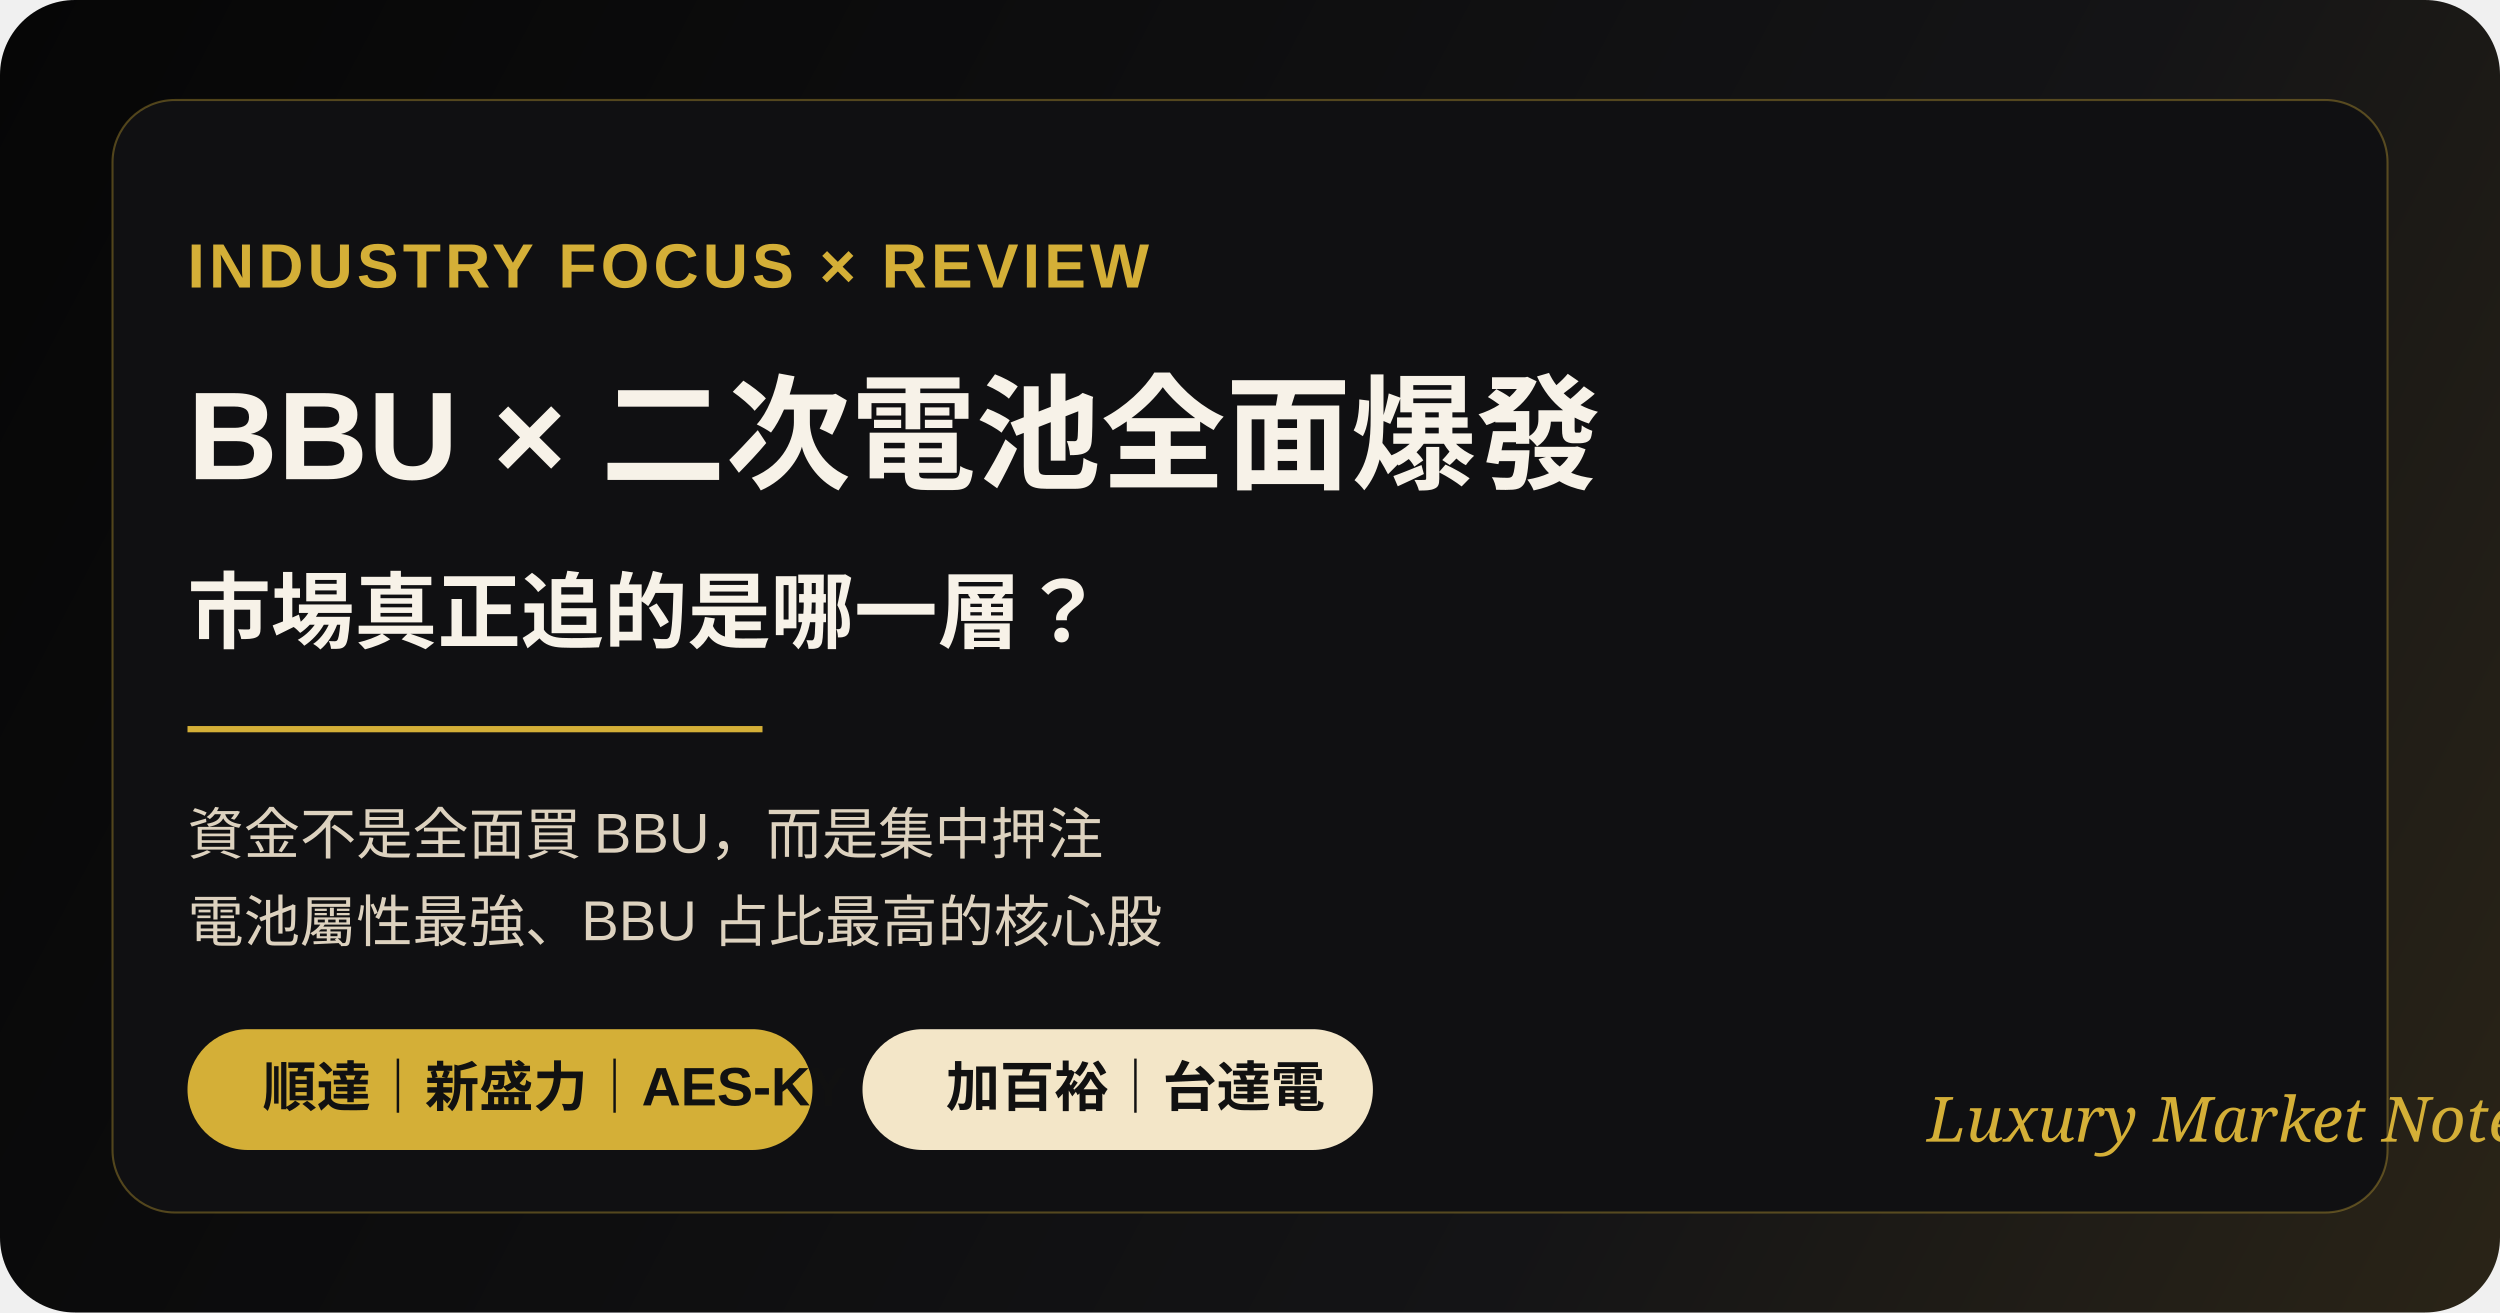
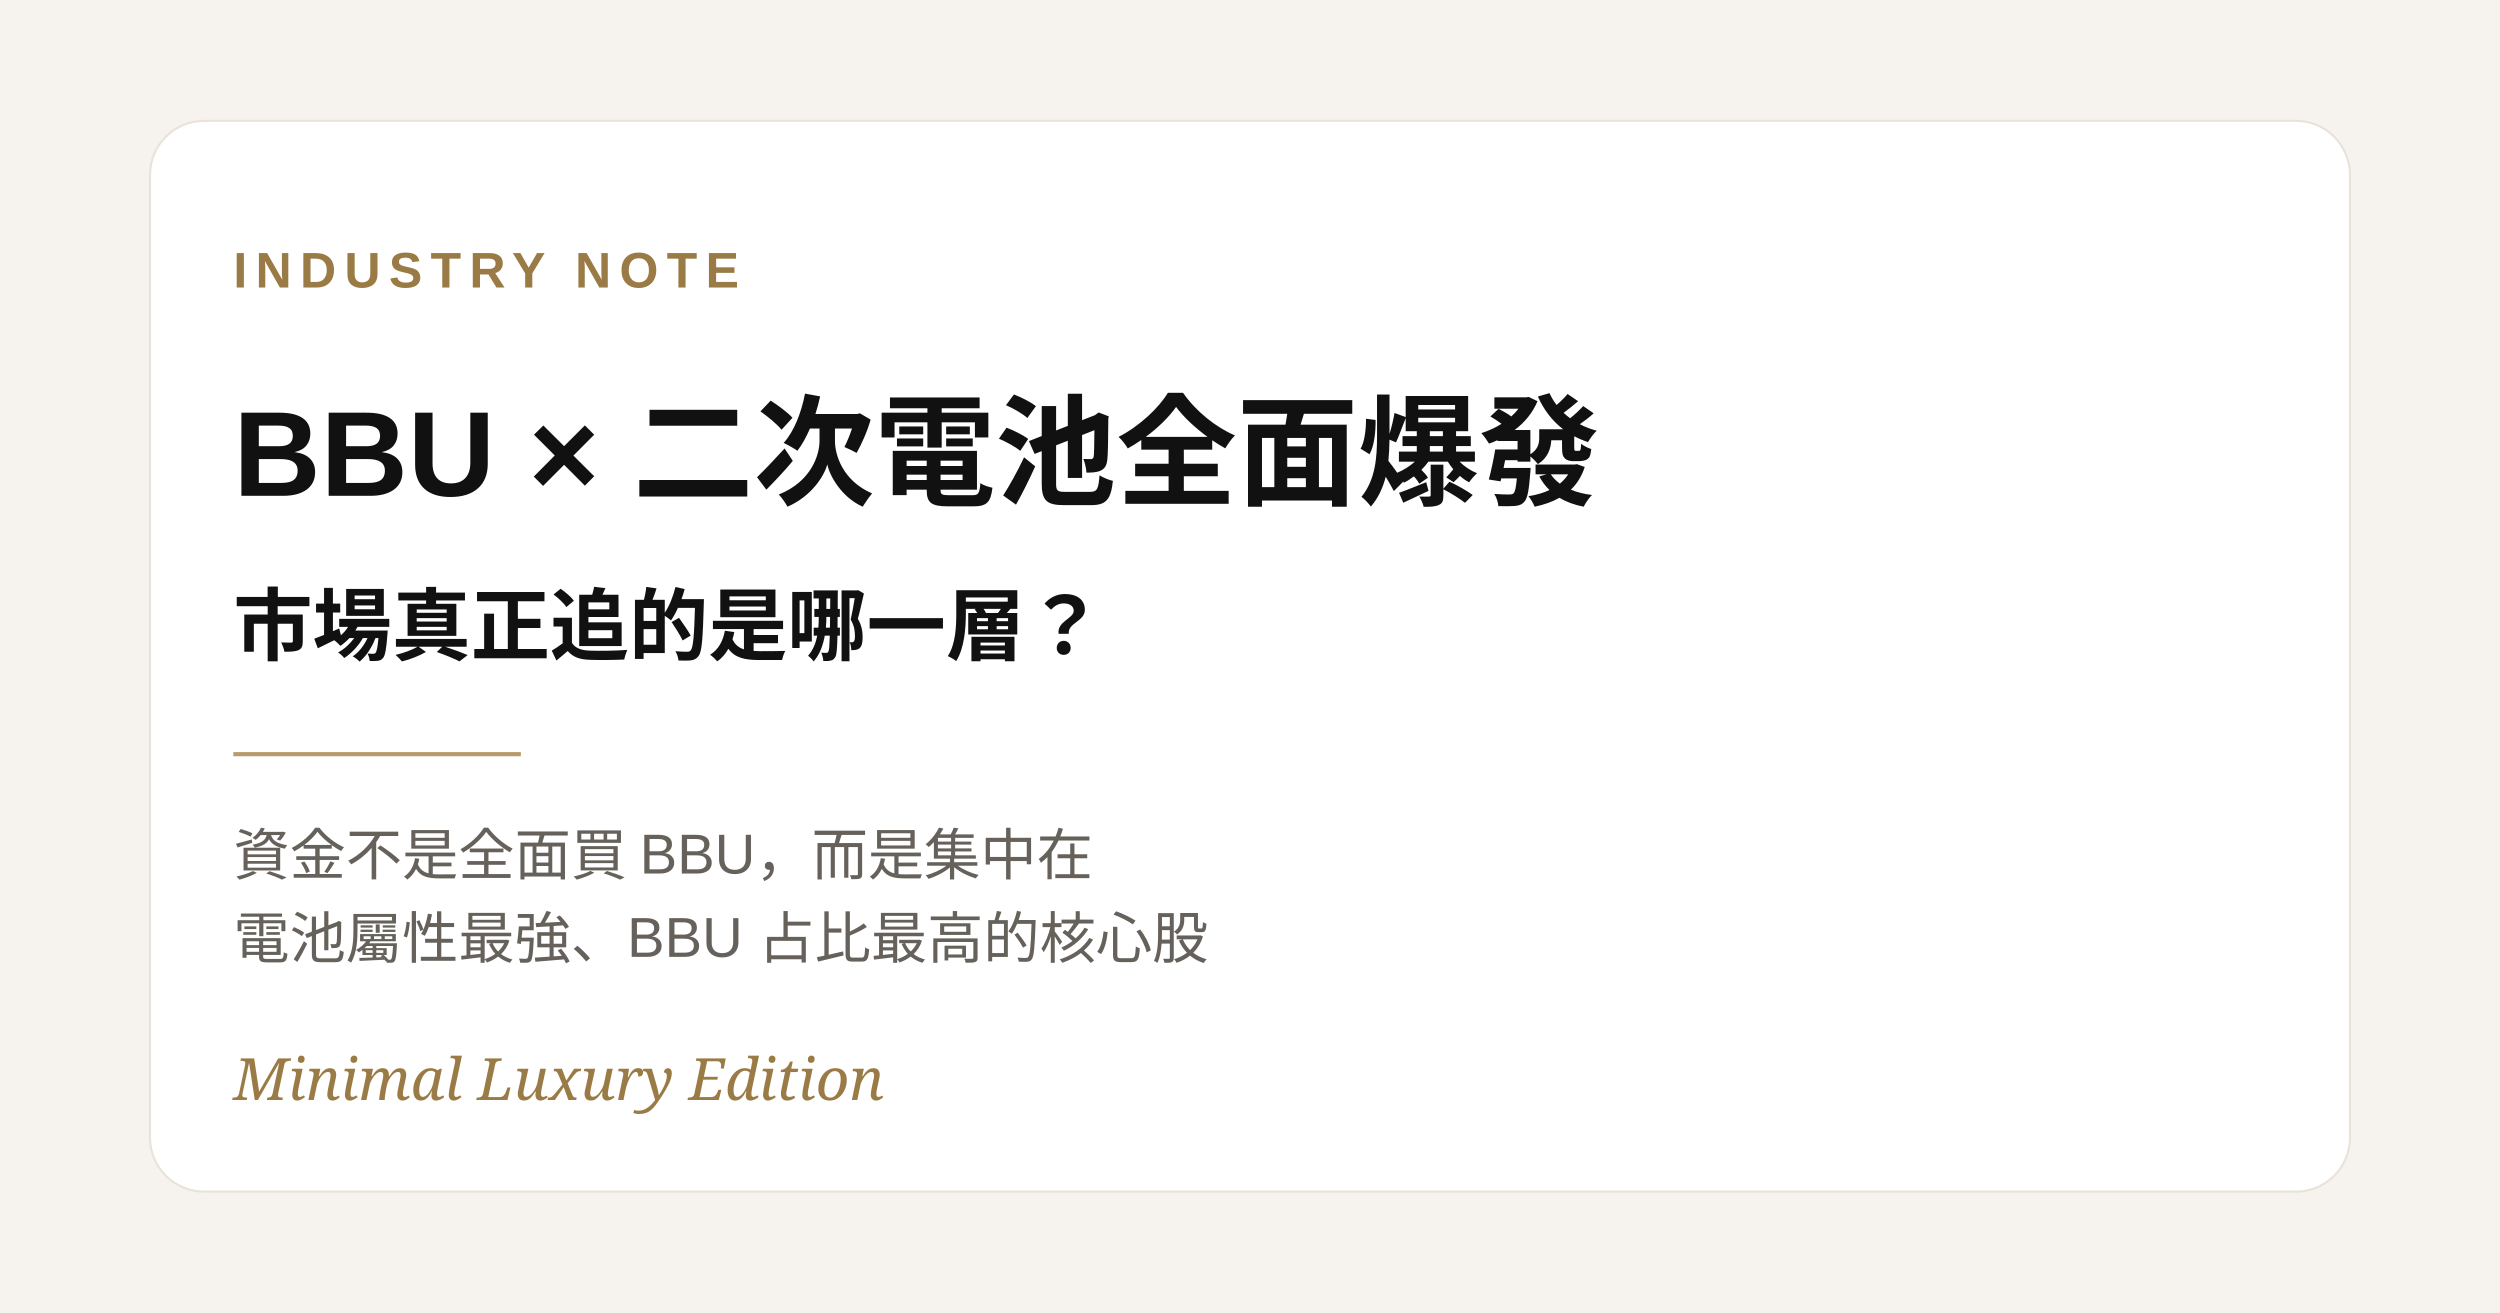
<svg xmlns="http://www.w3.org/2000/svg" width="1200" height="630" viewBox="0 0 1200 630" fill="none">
-   <defs>
-     <linearGradient id="bg" x1="0" y1="0" x2="1200" y2="630" gradientUnits="userSpaceOnUse">
-       <stop stop-color="#060606" />
-       <stop offset="0.68" stop-color="#141416" />
-       <stop offset="1" stop-color="#2A2417" />
-     </linearGradient>
-   </defs>
-   <rect width="1200" height="630" rx="36" fill="url(#bg)" />
-   <rect x="54" y="48" width="1092" height="534" rx="30" fill="#101012" stroke="#D4AF37" stroke-opacity="0.35" />
-   <text x="90" y="138" fill="#D4AF37" font-family="Arial, Noto Sans TC, sans-serif" font-size="30" font-weight="700" letter-spacing="2">INDUSTRY FOCUS × REVIEW</text>
-   <text x="90" y="230" fill="#F7F2E8" font-family="Arial, Noto Sans TC, sans-serif" font-size="60" font-weight="800">BBU × 二次電池全面爆發</text>
-   <text x="90" y="308" fill="#F7F2E8" font-family="Arial, Noto Sans TC, sans-serif" font-size="40" font-weight="700">市場真正追的是哪一層？</text>
-   <line x1="90" y1="350" x2="366" y2="350" stroke="#D4AF37" stroke-width="3" />
-   <text x="90" y="410" fill="#DDD2BF" font-family="Arial, Noto Sans TC, sans-serif" font-size="27" font-weight="500">資金不是全面買 BBU，而是集中押注</text>
-   <text x="90" y="452" fill="#DDD2BF" font-family="Arial, Noto Sans TC, sans-serif" font-size="27" font-weight="500">電池屬性最強、BBU 占比最高的核心股</text>
-   <rect x="90" y="494" width="300" height="58" rx="29" fill="#D4AF37" />
-   <text x="126" y="531" fill="#111111" font-family="Arial, Noto Sans TC, sans-serif" font-size="26" font-weight="800">順達｜新盛力｜AES-KY</text>
-   <rect x="414" y="494" width="245" height="58" rx="29" fill="#F3E6C8" />
-   <text x="454" y="531" fill="#111111" font-family="Arial, Noto Sans TC, sans-serif" font-size="26" font-weight="800">加百裕｜台達電</text>
-   <text x="925" y="548" fill="#D4AF37" font-family="Georgia, serif" font-size="30" font-style="italic">Luxury Market Note</text>
+   <rect width="1200" height="630" fill="#F6F3EE" />
+   <rect x="72" y="58" width="1056" height="514" rx="26" fill="#FFFFFF" stroke="#E9E2D8" />
+   <text x="112" y="138" fill="#9A7B45" font-family="Arial, Noto Sans TC, sans-serif" font-size="24" font-weight="700" letter-spacing="4">INDUSTRY NOTE</text>
+   <text x="112" y="238" fill="#111111" font-family="Arial, Noto Sans TC, sans-serif" font-size="58" font-weight="800">BBU × 二次電池全面爆發</text>
+   <text x="112" y="314" fill="#111111" font-family="Arial, Noto Sans TC, sans-serif" font-size="38" font-weight="700">市場真正追的是哪一層？</text>
+   <line x1="112" y1="362" x2="250" y2="362" stroke="#B79B6C" stroke-width="2" />
+   <text x="112" y="420" fill="#66615A" font-family="Arial, Noto Sans TC, sans-serif" font-size="27" font-weight="500">資金不是全面買 BBU，而是集中在</text>
+   <text x="112" y="460" fill="#66615A" font-family="Arial, Noto Sans TC, sans-serif" font-size="27" font-weight="500">電池屬性最強、BBU 占比最高的核心股</text>
+   <text x="112" y="528" fill="#9A7B45" font-family="Georgia, serif" font-size="28" font-style="italic">Minimal Luxury Edition</text>
</svg>
